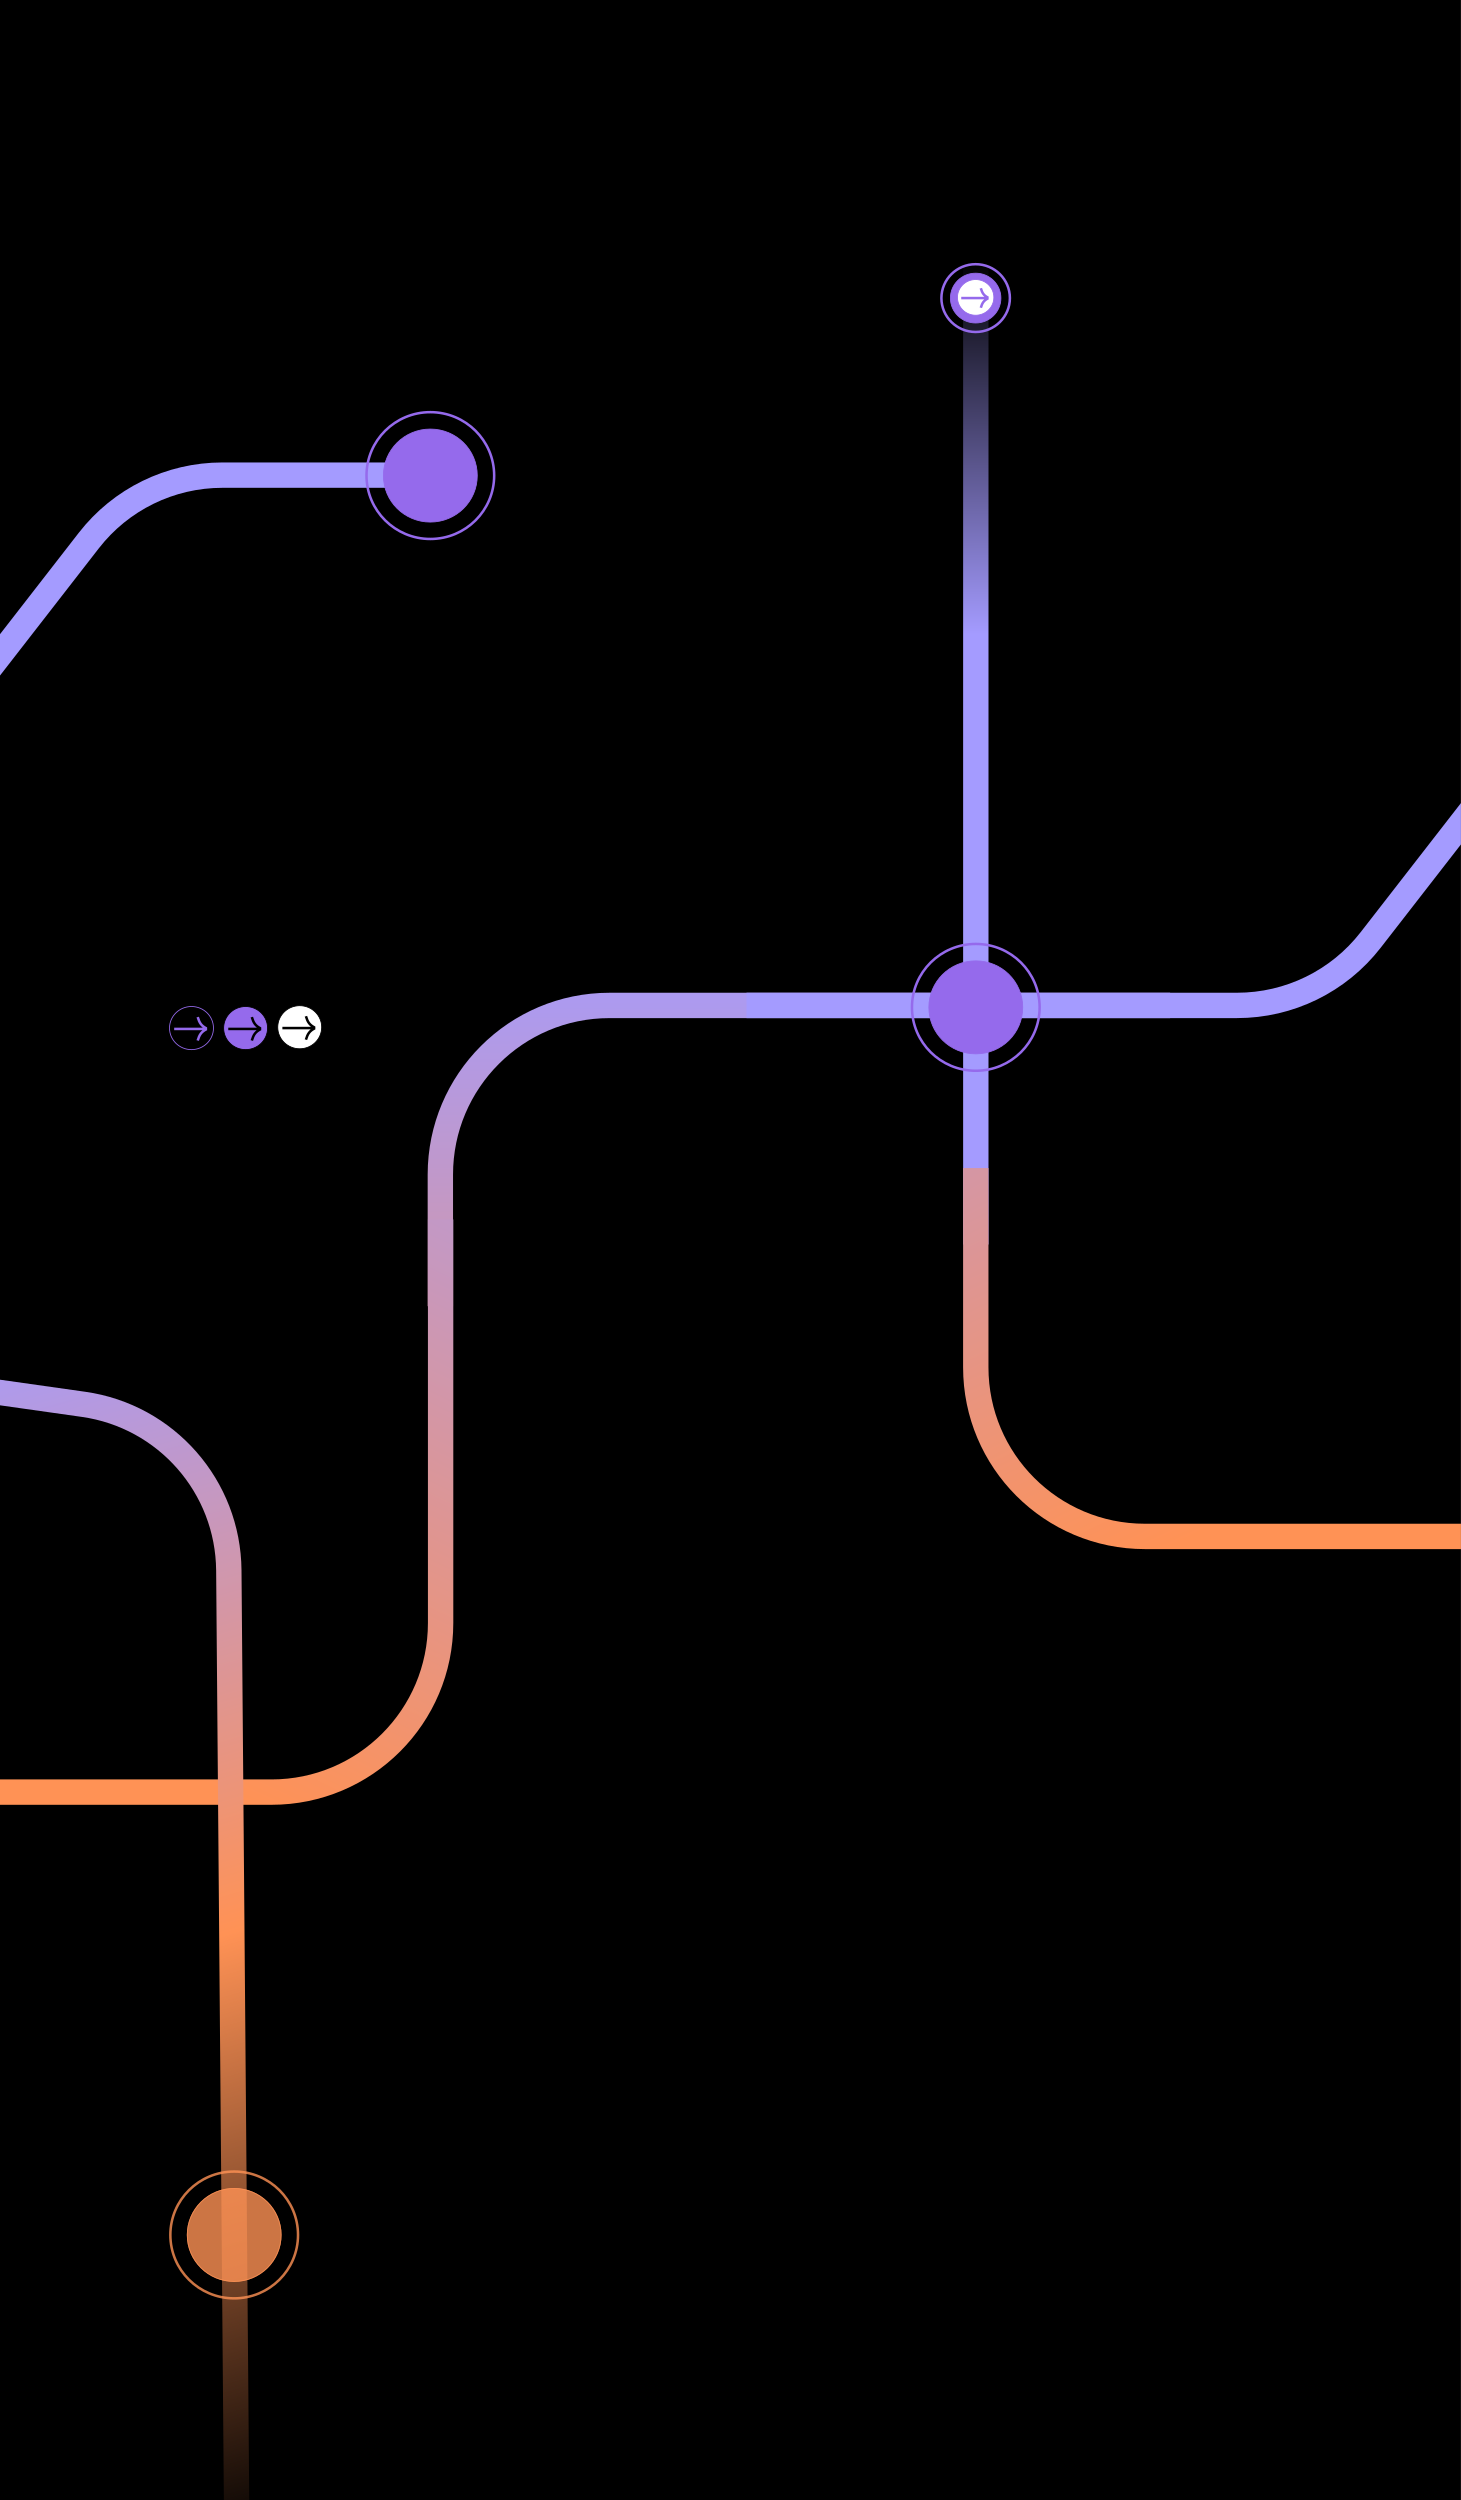
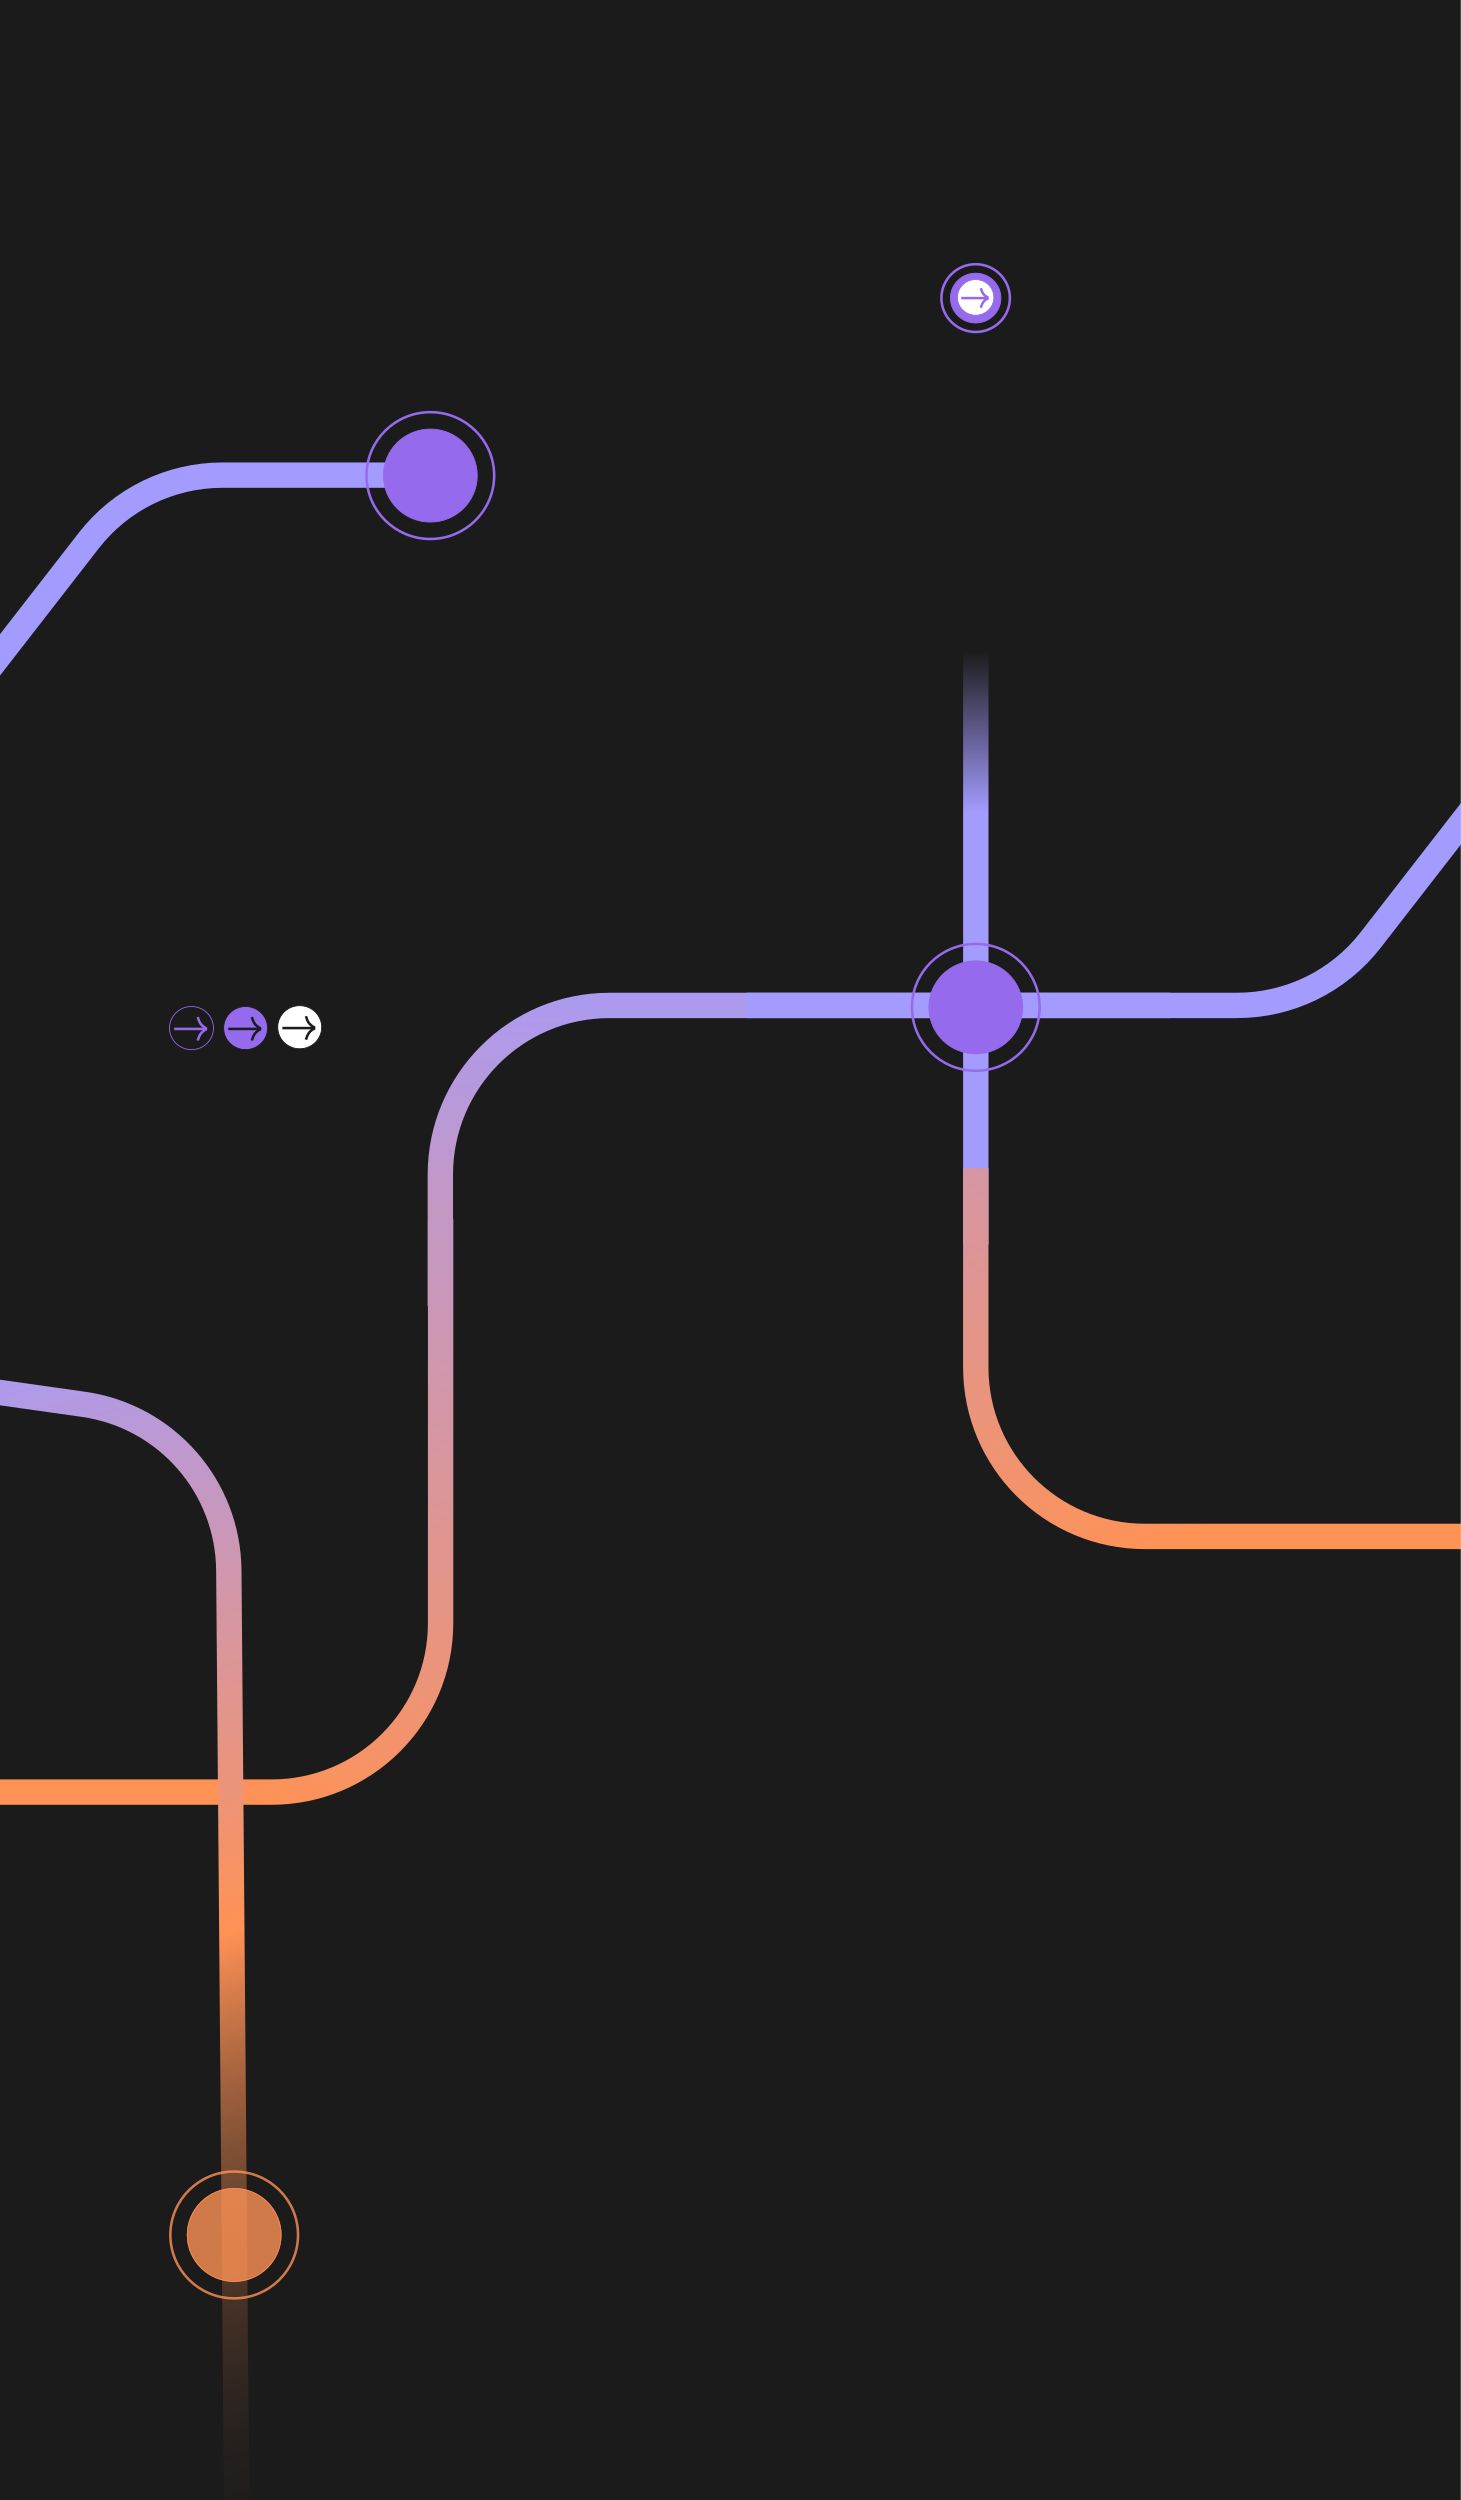
- <svg xmlns="http://www.w3.org/2000/svg" width="1728" height="2957" fill="none" viewBox="0 0 1728 2957">
-   <g clip-path="url(#a)">
-     <path fill="#000" d="M0 0h1728v2957H0z" />
-     <path stroke="#a49bff" stroke-width="30" d="M527.499 561.989H263.024a200 200 0 0 0-157.951 77.315l-436.345 561.776" />
-     <path stroke="url(#b)" stroke-width="30" d="m1384 1189.22-663.153.01c-110.457 0-200 89.54-200 200V1545" />
-     <path stroke="url(#c)" stroke-width="30" d="M1154.19 1239.09V1472 314" />
-     <path stroke="#a49bff" stroke-width="30" d="M882.98 1189.21h580.2c61.77 0 120.07-28.53 157.96-77.31l436.34-561.774" />
-     <path stroke="url(#d)" stroke-width="30" d="m-342 2119.72 663.153-.01c110.457 0 200-89.54 200-200v-477.43" />
-     <path stroke="url(#e)" stroke-width="30" d="m-593.932 1562.92 692.643 98.12c98.01 13.89 171.119 97.38 171.942 196.36l9.346 1125.1" />
-     <path stroke="url(#f)" stroke-width="30" d="M2017.3 1817.28h-663.15c-110.46-.01-200-89.55-200-200v-235.67" />
-     <path stroke="#956aec" stroke-width="3" d="M1154.17 1116.5c41.71 0 75.5 33.59 75.5 75s-33.79 75-75.5 75-75.5-33.59-75.5-75 33.79-75 75.5-75Z" />
-     <path fill="#956aec" stroke="#956aec" d="M1154.17 1136.5c30.65 0 55.5 24.63 55.5 55s-24.85 55-55.5 55c-30.66 0-55.5-24.63-55.5-55s24.84-55 55.5-55Z" />
-     <path stroke="#956aec" stroke-width="3" d="M509 487.5c41.707 0 75.5 33.588 75.5 75s-33.793 75-75.5 75-75.5-33.588-75.5-75 33.793-75 75.5-75Z" />
-     <path fill="#956aec" stroke="#956aec" d="M509 507.5c30.656 0 55.5 24.629 55.5 55s-24.844 55-55.5 55-55.5-24.629-55.5-55 24.844-55 55.5-55Z" />
-     <path stroke="#ff9255" stroke-opacity=".8" stroke-width="3" d="M277 2568.5c41.707 0 75.5 33.59 75.5 75s-33.793 75-75.5 75-75.5-33.59-75.5-75 33.793-75 75.5-75Z" />
-     <ellipse cx="277" cy="2643.5" fill="#ff9255" fill-opacity=".8" rx="56" ry="55.5" />
-     <path stroke="#ff9255" stroke-opacity=".8" d="M277 2588.5c30.656 0 55.5 24.63 55.5 55s-24.844 55-55.5 55-55.5-24.63-55.5-55 24.844-55 55.5-55Z" />
-     <path stroke="#956aec" stroke-width="3" d="M1154 312.5c22.38 0 40.5 17.96 40.5 40.084s-18.12 40.084-40.5 40.084-40.5-17.96-40.5-40.084 18.12-40.084 40.5-40.084Z" />
-     <path fill="#956aec" stroke="#956aec" d="M1154 323.144c16.5 0 29.86 13.187 29.86 29.44s-13.36 29.44-29.86 29.44-29.86-13.187-29.86-29.44 13.36-29.44 29.86-29.44Z" />
-     <path fill="#fff" stroke="#956aec" d="M1154 330.629c11.91 0 21.54 9.467 21.54 21.124s-9.63 21.123-21.54 21.123c-11.9 0-21.54-9.466-21.54-21.123s9.64-21.124 21.54-21.124Z" />
-     <path stroke="#956aec" stroke-width="3" d="M1136.95 352.584h32.44M1160.11 364.005c1.69-5.734 3.47-8.536 8.76-11.262M1160.11 340.941c1.69 5.735 3.47 8.536 8.76 11.262" />
-     <path fill="#000" stroke="#956aec" d="M226.5 1190.5c14.368 0 26 11.43 26 25.5s-11.632 25.5-26 25.5-26-11.43-26-25.5 11.632-25.5 26-25.5Z" />
-     <path stroke="#956aec" stroke-width="3" d="M206 1217h39M233.844 1230.73c2.038-6.89 4.177-10.26 10.534-13.54M233.844 1203c2.038 6.9 4.177 10.26 10.534 13.54" />
-     <path fill="#956aec" stroke="#000" d="M290.5 1190.5c14.368 0 26 11.43 26 25.5s-11.632 25.5-26 25.5-26-11.43-26-25.5 11.632-25.5 26-25.5Z" />
-     <path stroke="#000" stroke-width="3" d="M270 1217h39M297.844 1230.73c2.038-6.89 4.177-10.26 10.534-13.54M297.844 1203c2.038 6.9 4.177 10.26 10.534 13.54" />
-     <path fill="#fff" stroke="#000" d="M354.5 1189.5c14.368 0 26 11.43 26 25.5s-11.632 25.5-26 25.5-26-11.43-26-25.5 11.632-25.5 26-25.5Z" />
-     <path stroke="#000" stroke-width="3" d="M334 1216h39M361.844 1229.73c2.038-6.89 4.177-10.26 10.534-13.54M361.844 1202c2.038 6.9 4.177 10.26 10.534 13.54" />
+ <svg xmlns="http://www.w3.org/2000/svg" width="1728" height="2957" viewBox="0 0 1728 2957" fill="none">
+   <g clip-path="url(#clip0_1673_473)">
+     <rect width="1728" height="2957" fill="white" />
+     <mask id="mask0_1673_473" style="mask-type:luminance" maskUnits="userSpaceOnUse" x="0" y="0" width="1728" height="2957">
+       <path d="M1728 0H0V2957H1728V0Z" fill="white" />
+     </mask>
+     <g mask="url(#mask0_1673_473)">
+       <path d="M1728 0H0V2957H1728V0Z" fill="#1B1B1B" />
+       <path d="M527.5 561.989H263.025C201.261 561.989 142.961 590.526 105.074 639.304L-331.271 1201.08" stroke="#A49BFF" stroke-width="30" />
+       <path d="M1384 1189.22L720.848 1189.23C610.391 1189.23 520.848 1278.77 520.848 1389.23V1545" stroke="url(#paint0_linear_1673_473)" stroke-width="30" />
+       <path d="M1154.19 1239.09V1472V314" stroke="url(#paint1_linear_1673_473)" stroke-width="30" />
+       <path d="M882.98 1189.21H1463.18C1524.95 1189.21 1583.25 1160.68 1621.14 1111.9L2057.48 550.126" stroke="#A49BFF" stroke-width="30" />
+       <path d="M-342 2119.72L321.153 2119.71C431.61 2119.71 521.153 2030.17 521.153 1919.71V1442.28" stroke="url(#paint2_linear_1673_473)" stroke-width="30" />
+       <path d="M-593.932 1562.92L98.711 1661.04C196.721 1674.93 269.83 1758.42 270.653 1857.4L279.999 2982.5" stroke="url(#paint3_linear_1673_473)" stroke-width="30" />
+       <path d="M2017.3 1817.28H1354.15C1243.69 1817.27 1154.15 1727.73 1154.15 1617.28V1381.61" stroke="url(#paint4_linear_1673_473)" stroke-width="30" />
+       <path d="M1154.17 1116.5C1195.88 1116.5 1229.67 1150.09 1229.67 1191.5C1229.67 1232.91 1195.88 1266.5 1154.17 1266.5C1112.46 1266.5 1078.67 1232.91 1078.67 1191.5C1078.67 1150.09 1112.46 1116.5 1154.17 1116.5Z" stroke="#956AEC" stroke-width="3" />
+       <path d="M1154.17 1136.5C1184.82 1136.5 1209.67 1161.13 1209.67 1191.5C1209.67 1221.87 1184.82 1246.5 1154.17 1246.5C1123.51 1246.5 1098.67 1221.87 1098.67 1191.5C1098.67 1161.13 1123.51 1136.5 1154.17 1136.5Z" fill="#956AEC" stroke="#956AEC" />
+       <path d="M509 487.5C550.707 487.5 584.5 521.088 584.5 562.5C584.5 603.912 550.707 637.5 509 637.5C467.293 637.5 433.5 603.912 433.5 562.5C433.5 521.088 467.293 487.5 509 487.5Z" stroke="#956AEC" stroke-width="3" />
+       <path d="M509 507.5C539.656 507.5 564.5 532.129 564.5 562.5C564.5 592.871 539.656 617.5 509 617.5C478.344 617.5 453.5 592.871 453.5 562.5C453.5 532.129 478.344 507.5 509 507.5Z" fill="#956AEC" stroke="#956AEC" />
+       <path d="M277 2568.5C318.707 2568.5 352.5 2602.09 352.5 2643.5C352.5 2684.91 318.707 2718.5 277 2718.5C235.293 2718.5 201.5 2684.91 201.5 2643.5C201.5 2602.09 235.293 2568.5 277 2568.5Z" stroke="#FF9255" stroke-opacity="0.8" stroke-width="3" />
+       <path d="M277 2699C307.928 2699 333 2674.15 333 2643.5C333 2612.85 307.928 2588 277 2588C246.072 2588 221 2612.85 221 2643.5C221 2674.15 246.072 2699 277 2699Z" fill="#FF9255" fill-opacity="0.8" />
+       <path d="M277 2588.5C307.656 2588.5 332.5 2613.13 332.5 2643.5C332.5 2673.87 307.656 2698.5 277 2698.5C246.344 2698.5 221.5 2673.87 221.5 2643.5C221.5 2613.13 246.344 2588.5 277 2588.5Z" stroke="#FF9255" stroke-opacity="0.8" />
+       <path d="M1154 312.5C1176.38 312.5 1194.5 330.46 1194.5 352.584C1194.5 374.708 1176.38 392.668 1154 392.668C1131.62 392.668 1113.5 374.708 1113.5 352.584C1113.5 330.46 1131.62 312.5 1154 312.5Z" stroke="#956AEC" stroke-width="3" />
+       <path d="M1154 323.144C1170.5 323.144 1183.86 336.331 1183.86 352.584C1183.86 368.837 1170.5 382.024 1154 382.024C1137.5 382.024 1124.14 368.837 1124.14 352.584C1124.14 336.331 1137.5 323.144 1154 323.144Z" fill="#956AEC" stroke="#956AEC" />
+       <path d="M1154 330.629C1165.91 330.629 1175.54 340.096 1175.54 351.753C1175.54 363.41 1165.91 372.876 1154 372.876C1142.1 372.876 1132.46 363.41 1132.46 351.753C1132.46 340.096 1142.1 330.629 1154 330.629Z" fill="white" stroke="#956AEC" />
+       <path d="M1136.95 352.584H1169.39" stroke="#956AEC" stroke-width="3" />
+       <path d="M1160.11 364.005C1161.8 358.271 1163.58 355.469 1168.87 352.743" stroke="#956AEC" stroke-width="3" />
+       <path d="M1160.11 340.941C1161.8 346.676 1163.58 349.477 1168.87 352.203" stroke="#956AEC" stroke-width="3" />
+       <path d="M226.5 1190.5C240.868 1190.5 252.5 1201.93 252.5 1216C252.5 1230.07 240.868 1241.5 226.5 1241.5C212.132 1241.5 200.5 1230.07 200.5 1216C200.5 1201.93 212.132 1190.5 226.5 1190.5Z" fill="#1B1B1B" stroke="#956AEC" />
+       <path d="M206 1217H245" stroke="#956AEC" stroke-width="3" />
+       <path d="M233.844 1230.73C235.882 1223.84 238.021 1220.47 244.378 1217.19" stroke="#956AEC" stroke-width="3" />
+       <path d="M233.844 1203C235.882 1209.9 238.021 1213.26 244.378 1216.54" stroke="#956AEC" stroke-width="3" />
+       <path d="M290.5 1190.5C304.868 1190.5 316.5 1201.93 316.5 1216C316.5 1230.07 304.868 1241.5 290.5 1241.5C276.132 1241.5 264.5 1230.07 264.5 1216C264.5 1201.93 276.132 1190.5 290.5 1190.5Z" fill="#956AEC" stroke="#1B1B1B" />
+       <path d="M270 1217H309" stroke="#1B1B1B" stroke-width="3" />
+       <path d="M297.844 1230.73C299.882 1223.84 302.021 1220.47 308.378 1217.19" stroke="#1B1B1B" stroke-width="3" />
+       <path d="M297.844 1203C299.882 1209.9 302.021 1213.26 308.378 1216.54" stroke="#1B1B1B" stroke-width="3" />
+       <path d="M354.5 1189.5C368.868 1189.5 380.5 1200.93 380.5 1215C380.5 1229.07 368.868 1240.5 354.5 1240.5C340.132 1240.5 328.5 1229.07 328.5 1215C328.5 1200.93 340.132 1189.5 354.5 1189.5Z" fill="white" stroke="#1B1B1B" />
+       <path d="M334 1216H373" stroke="#1B1B1B" stroke-width="3" />
+       <path d="M361.844 1229.73C363.882 1222.84 366.021 1219.47 372.378 1216.19" stroke="#1B1B1B" stroke-width="3" />
+       <path d="M361.844 1202C363.882 1208.9 366.021 1212.26 372.378 1215.54" stroke="#1B1B1B" stroke-width="3" />
+     </g>
  </g>
  <defs>
-     <linearGradient id="b" x1="810.998" x2="812.998" y1="1094" y2="2043.5" gradientUnits="userSpaceOnUse">
-       <stop stop-color="#a49bff" />
-       <stop offset="1" stop-color="#ff9255" />
+     <linearGradient id="paint0_linear_1673_473" x1="810.999" y1="1094" x2="812.999" y2="2043.5" gradientUnits="userSpaceOnUse">
+       <stop stop-color="#A49BFF" />
+       <stop offset="1" stop-color="#FF9255" />
    </linearGradient>
-     <linearGradient id="c" x1="881.854" x2="884.881" y1="132.595" y2="1223.2" gradientUnits="userSpaceOnUse">
-       <stop offset=".158" />
-       <stop offset=".567" stop-color="#a49bff" />
+     <linearGradient id="paint1_linear_1673_473" x1="1154" y1="696" x2="1154.01" y2="1164" gradientUnits="userSpaceOnUse">
+       <stop offset="0.158" stop-color="#1B1B1B" />
+       <stop offset="0.567" stop-color="#A49BFF" />
    </linearGradient>
-     <linearGradient id="d" x1="514.5" x2="-109.156" y1="1032.28" y2="2334.83" gradientUnits="userSpaceOnUse">
-       <stop stop-color="#a49bff" />
-       <stop offset=".754" stop-color="#ff9255" />
+     <linearGradient id="paint2_linear_1673_473" x1="514.5" y1="1032.28" x2="-109.156" y2="2334.83" gradientUnits="userSpaceOnUse">
+       <stop stop-color="#A49BFF" />
+       <stop offset="0.754" stop-color="#FF9255" />
    </linearGradient>
-     <linearGradient id="e" x1="136.499" x2="-361.089" y1="3061.5" y2="1347.81" gradientUnits="userSpaceOnUse">
-       <stop />
-       <stop offset=".396" stop-color="#ff9255" />
-       <stop offset=".839" stop-color="#a49bff" />
+     <linearGradient id="paint3_linear_1673_473" x1="136.499" y1="3061.5" x2="-361.089" y2="1347.81" gradientUnits="userSpaceOnUse">
+       <stop stop-color="#1B1B1B" stop-opacity="0.106" />
+       <stop offset="0.396" stop-color="#FF9255" />
+       <stop offset="0.839" stop-color="#A49BFF" />
    </linearGradient>
-     <linearGradient id="f" x1="1160.8" x2="1784.46" y1="729.839" y2="2032.39" gradientUnits="userSpaceOnUse">
-       <stop stop-color="#a49bff" />
-       <stop offset=".754" stop-color="#ff9255" />
+     <linearGradient id="paint4_linear_1673_473" x1="1160.8" y1="729.839" x2="1784.46" y2="2032.39" gradientUnits="userSpaceOnUse">
+       <stop stop-color="#A49BFF" />
+       <stop offset="0.754" stop-color="#FF9255" />
    </linearGradient>
-     <clipPath id="a">
-       <path fill="#fff" d="M0 0h1728v2957H0z" />
+     <clipPath id="clip0_1673_473">
+       <rect width="1728" height="2957" fill="white" />
    </clipPath>
  </defs>
</svg>
